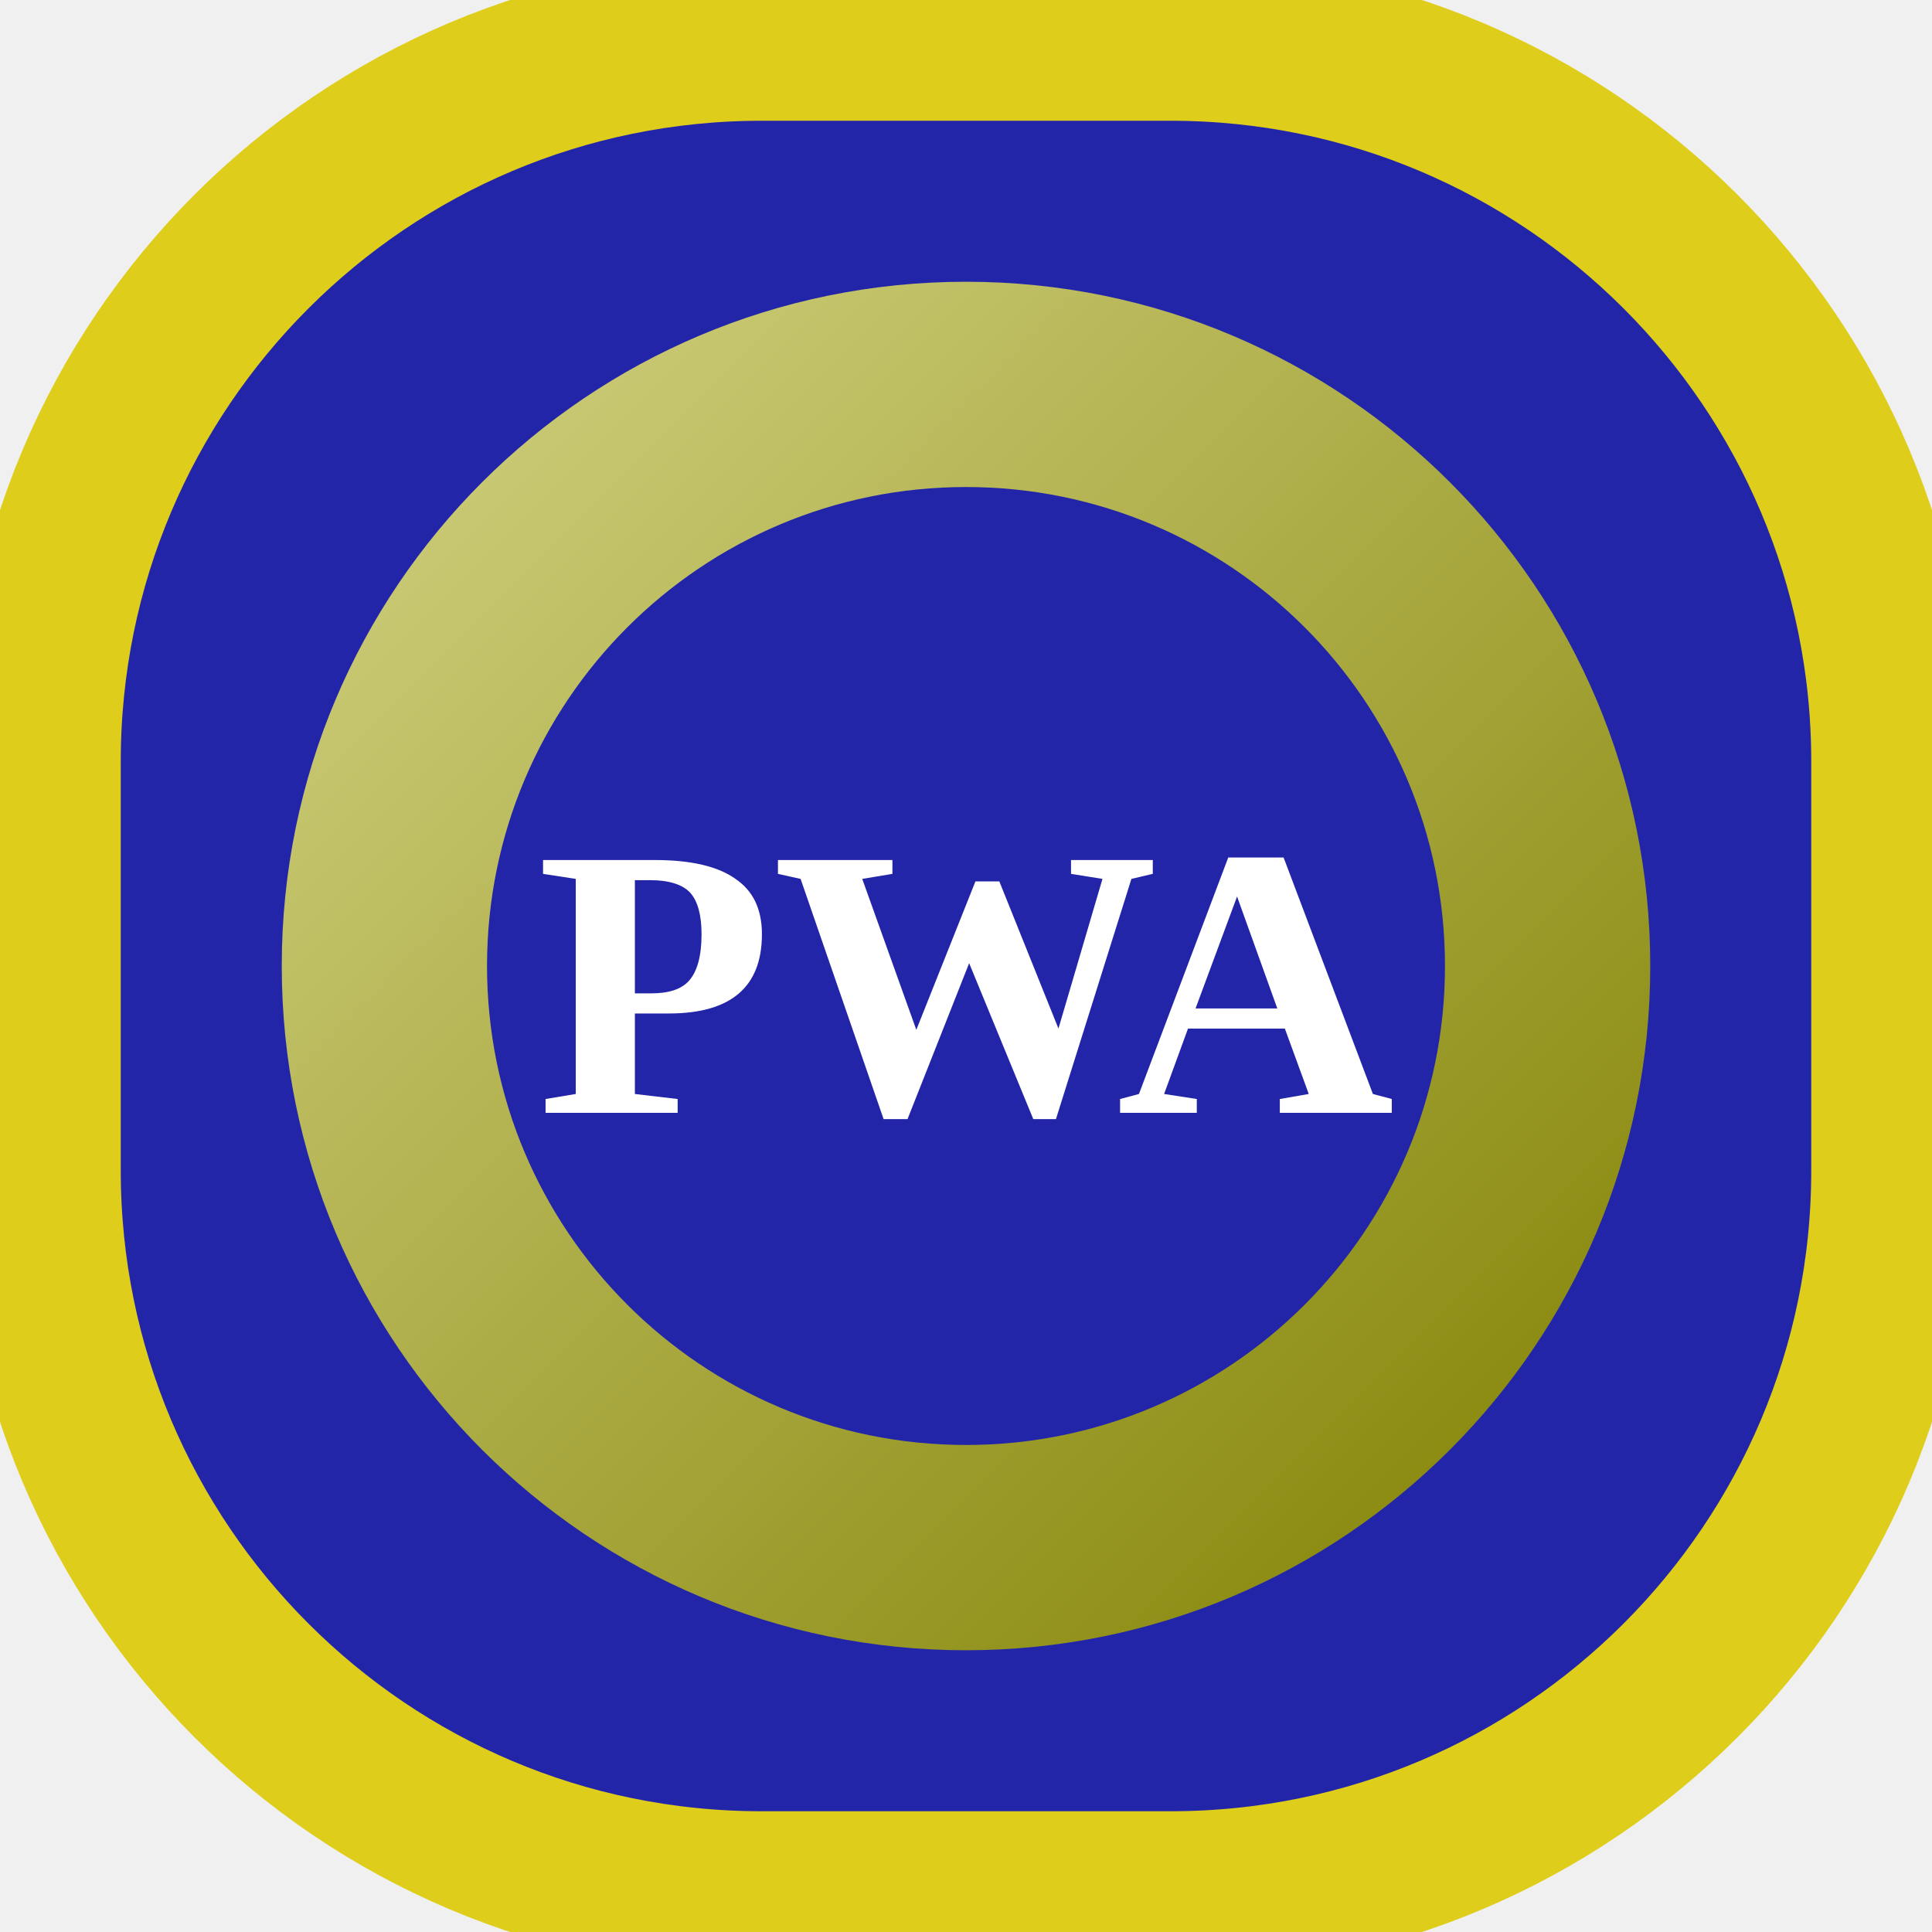
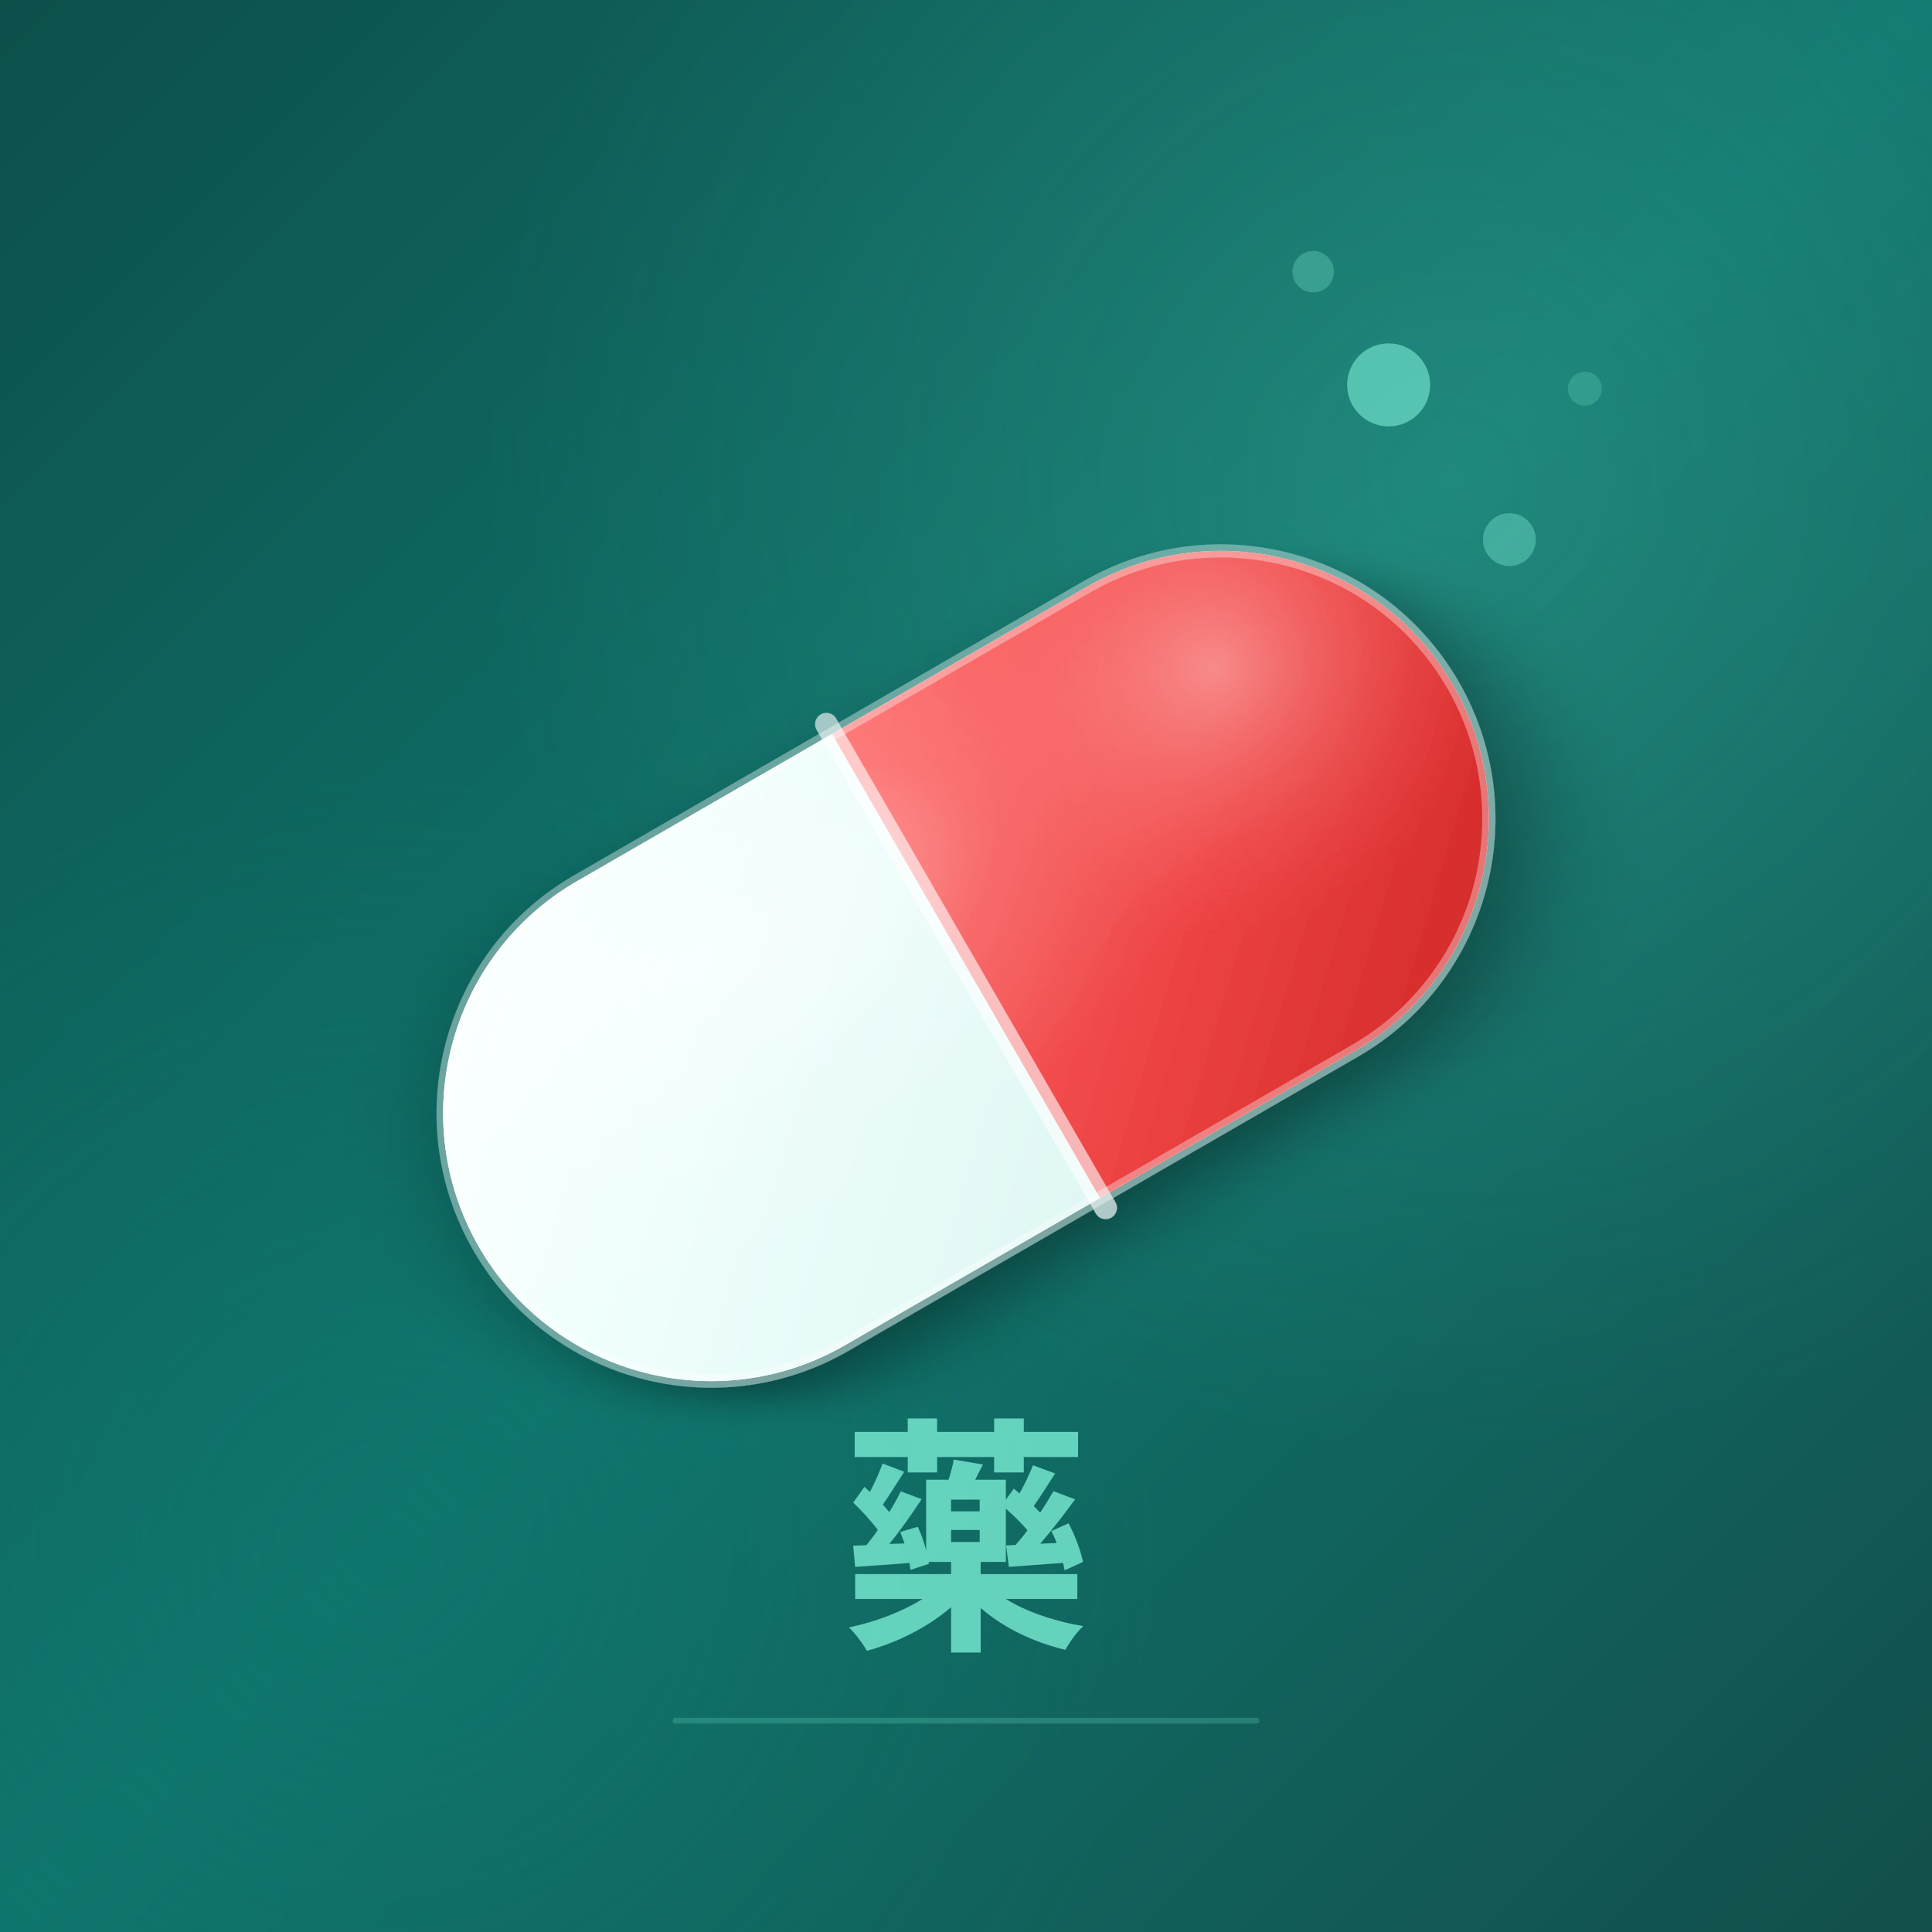
- <svg xmlns="http://www.w3.org/2000/svg" id="svgMain" width="512" height="512" viewBox="0 0 24 24">
+ <svg xmlns="http://www.w3.org/2000/svg" viewBox="0 0 512 512" width="512" height="512">
  <defs>
-     <linearGradient id="g1" x1="0%" y1="0%" x2="100%" y2="100%">
-       <stop offset="0%" id="sStart" stop-color="#D4D486" />
-       <stop offset="100%" id="sEnd" stop-color="#808000" />
+     <linearGradient id="bgGrad" x1="0%" y1="0%" x2="100%" y2="100%">
+       <stop offset="0%" style="stop-color:#0d4f4a" />
+       <stop offset="50%" style="stop-color:#0f766e" />
+       <stop offset="100%" style="stop-color:#134e4a" />
    </linearGradient>
-     <filter id="fShadow" x="-30%" y="-30%" width="160%" height="160%">
-       <feDropShadow dx="0" dy="0.5" stdDeviation="0.8" flood-color="rgba(0,0,0,0.7)" />
+     <radialGradient id="glow1" cx="75%" cy="25%" r="50%">
+       <stop offset="0%" style="stop-color:#6edec7;stop-opacity:0.18" />
+       <stop offset="100%" style="stop-color:#6edec7;stop-opacity:0" />
+     </radialGradient>
+     <radialGradient id="glow2" cx="20%" cy="80%" r="40%">
+       <stop offset="0%" style="stop-color:#0f766e;stop-opacity:0.3" />
+       <stop offset="100%" style="stop-color:#0f766e;stop-opacity:0" />
+     </radialGradient>
+     <linearGradient id="leftCap" x1="0%" y1="0%" x2="100%" y2="100%">
+       <stop offset="0%" style="stop-color:#ffffff" />
+       <stop offset="40%" style="stop-color:#f0fffe" />
+       <stop offset="100%" style="stop-color:#e0f7f4" />
+     </linearGradient>
+     <linearGradient id="rightCap" x1="0%" y1="0%" x2="100%" y2="100%">
+       <stop offset="0%" style="stop-color:#ff6b6b" />
+       <stop offset="50%" style="stop-color:#ee4444" />
+       <stop offset="100%" style="stop-color:#cc2222" />
+     </linearGradient>
+     <radialGradient id="capHL" cx="30%" cy="25%" r="55%">
+       <stop offset="0%" style="stop-color:#ffffff;stop-opacity:0.55" />
+       <stop offset="50%" style="stop-color:#ffffff;stop-opacity:0.12" />
+       <stop offset="100%" style="stop-color:#ffffff;stop-opacity:0" />
+     </radialGradient>
+     <radialGradient id="rightHL" cx="65%" cy="25%" r="50%">
+       <stop offset="0%" style="stop-color:#ffcccc;stop-opacity:0.5" />
+       <stop offset="100%" style="stop-color:#ff6464;stop-opacity:0" />
+     </radialGradient>
+     <clipPath id="capClip">
+       <rect x="107" y="185" width="298" height="142" rx="71" ry="71" />
+     </clipPath>
+     <filter id="capShadow" x="-10%" y="-10%" width="120%" height="120%">
+       <feDropShadow dx="4" dy="8" stdDeviation="12" flood-color="#000000" flood-opacity="0.4" />
    </filter>
  </defs>
-   <rect id="elRect" x="0.5" y="0.5" width="23" height="23" rx="8.96" ry="8.96" fill="#2325a9" stroke="#dece1b" stroke-width="2" />
-   <circle id="elCirc" cx="12" cy="12" r="11.5" fill="#8d8eff" style="display:none" />
-   <path id="elGeo" d="M 20.5,12 A 8.5,8.5 0 1 0 3.5,12 A 8.5,8.5 0 1 0 20.5,12 Z M 17.95,12 A 5.95,5.95 0 1 1 6.05,12 A 5.95,5.95 0 1 1 17.95,12 Z" fill="url(#g1)" />
-   <g id="elSlot">
-     <text x="12" y="12" dy="0.38em" text-anchor="middle" font-weight="900" font-size="4.80" fill="#FFFFFF">PWA</text>
+   <rect width="512" height="512" fill="url(#bgGrad)" />
+   <rect width="512" height="512" fill="url(#glow1)" />
+   <rect width="512" height="512" fill="url(#glow2)" />
+   <g transform="rotate(-30, 256, 256)" filter="url(#capShadow)">
+     <rect x="107" y="185" width="298" height="142" rx="71" ry="71" fill="#ffffff" />
+     <rect x="107" y="185" width="149" height="142" fill="url(#leftCap)" clip-path="url(#capClip)" />
+     <rect x="256" y="185" width="149" height="142" fill="url(#rightCap)" clip-path="url(#capClip)" />
+     <rect x="107" y="185" width="298" height="142" rx="71" ry="71" fill="url(#capHL)" />
+     <rect x="256" y="185" width="149" height="142" fill="url(#rightHL)" clip-path="url(#capClip)" />
+     <rect x="107" y="185" width="298" height="142" rx="71" ry="71" fill="none" stroke="rgba(255,255,255,0.35)" stroke-width="3.5" />
+     <line x1="256" y1="182" x2="256" y2="330" stroke="rgba(255,255,255,0.6)" stroke-width="6" stroke-linecap="round" />
  </g>
+   <circle cx="368" cy="102" r="11" fill="#6edec7" opacity="0.7" />
+   <circle cx="400" cy="143" r="7" fill="#6edec7" opacity="0.45" />
+   <circle cx="348" cy="72" r="5.5" fill="#6edec7" opacity="0.35" />
+   <circle cx="420" cy="103" r="4.5" fill="#6edec7" opacity="0.25" />
+   <text x="256" y="432" font-family="'Noto Serif TC', 'PingFang TC', 'Heiti TC', serif" font-size="66" font-weight="900" text-anchor="middle" fill="rgba(110,222,199,0.9)" filter="url(#textGlow)">藥</text>
+   <line x1="179" y1="456" x2="333" y2="456" stroke="rgba(110,222,199,0.25)" stroke-width="1.5" stroke-linecap="round" />
</svg>
